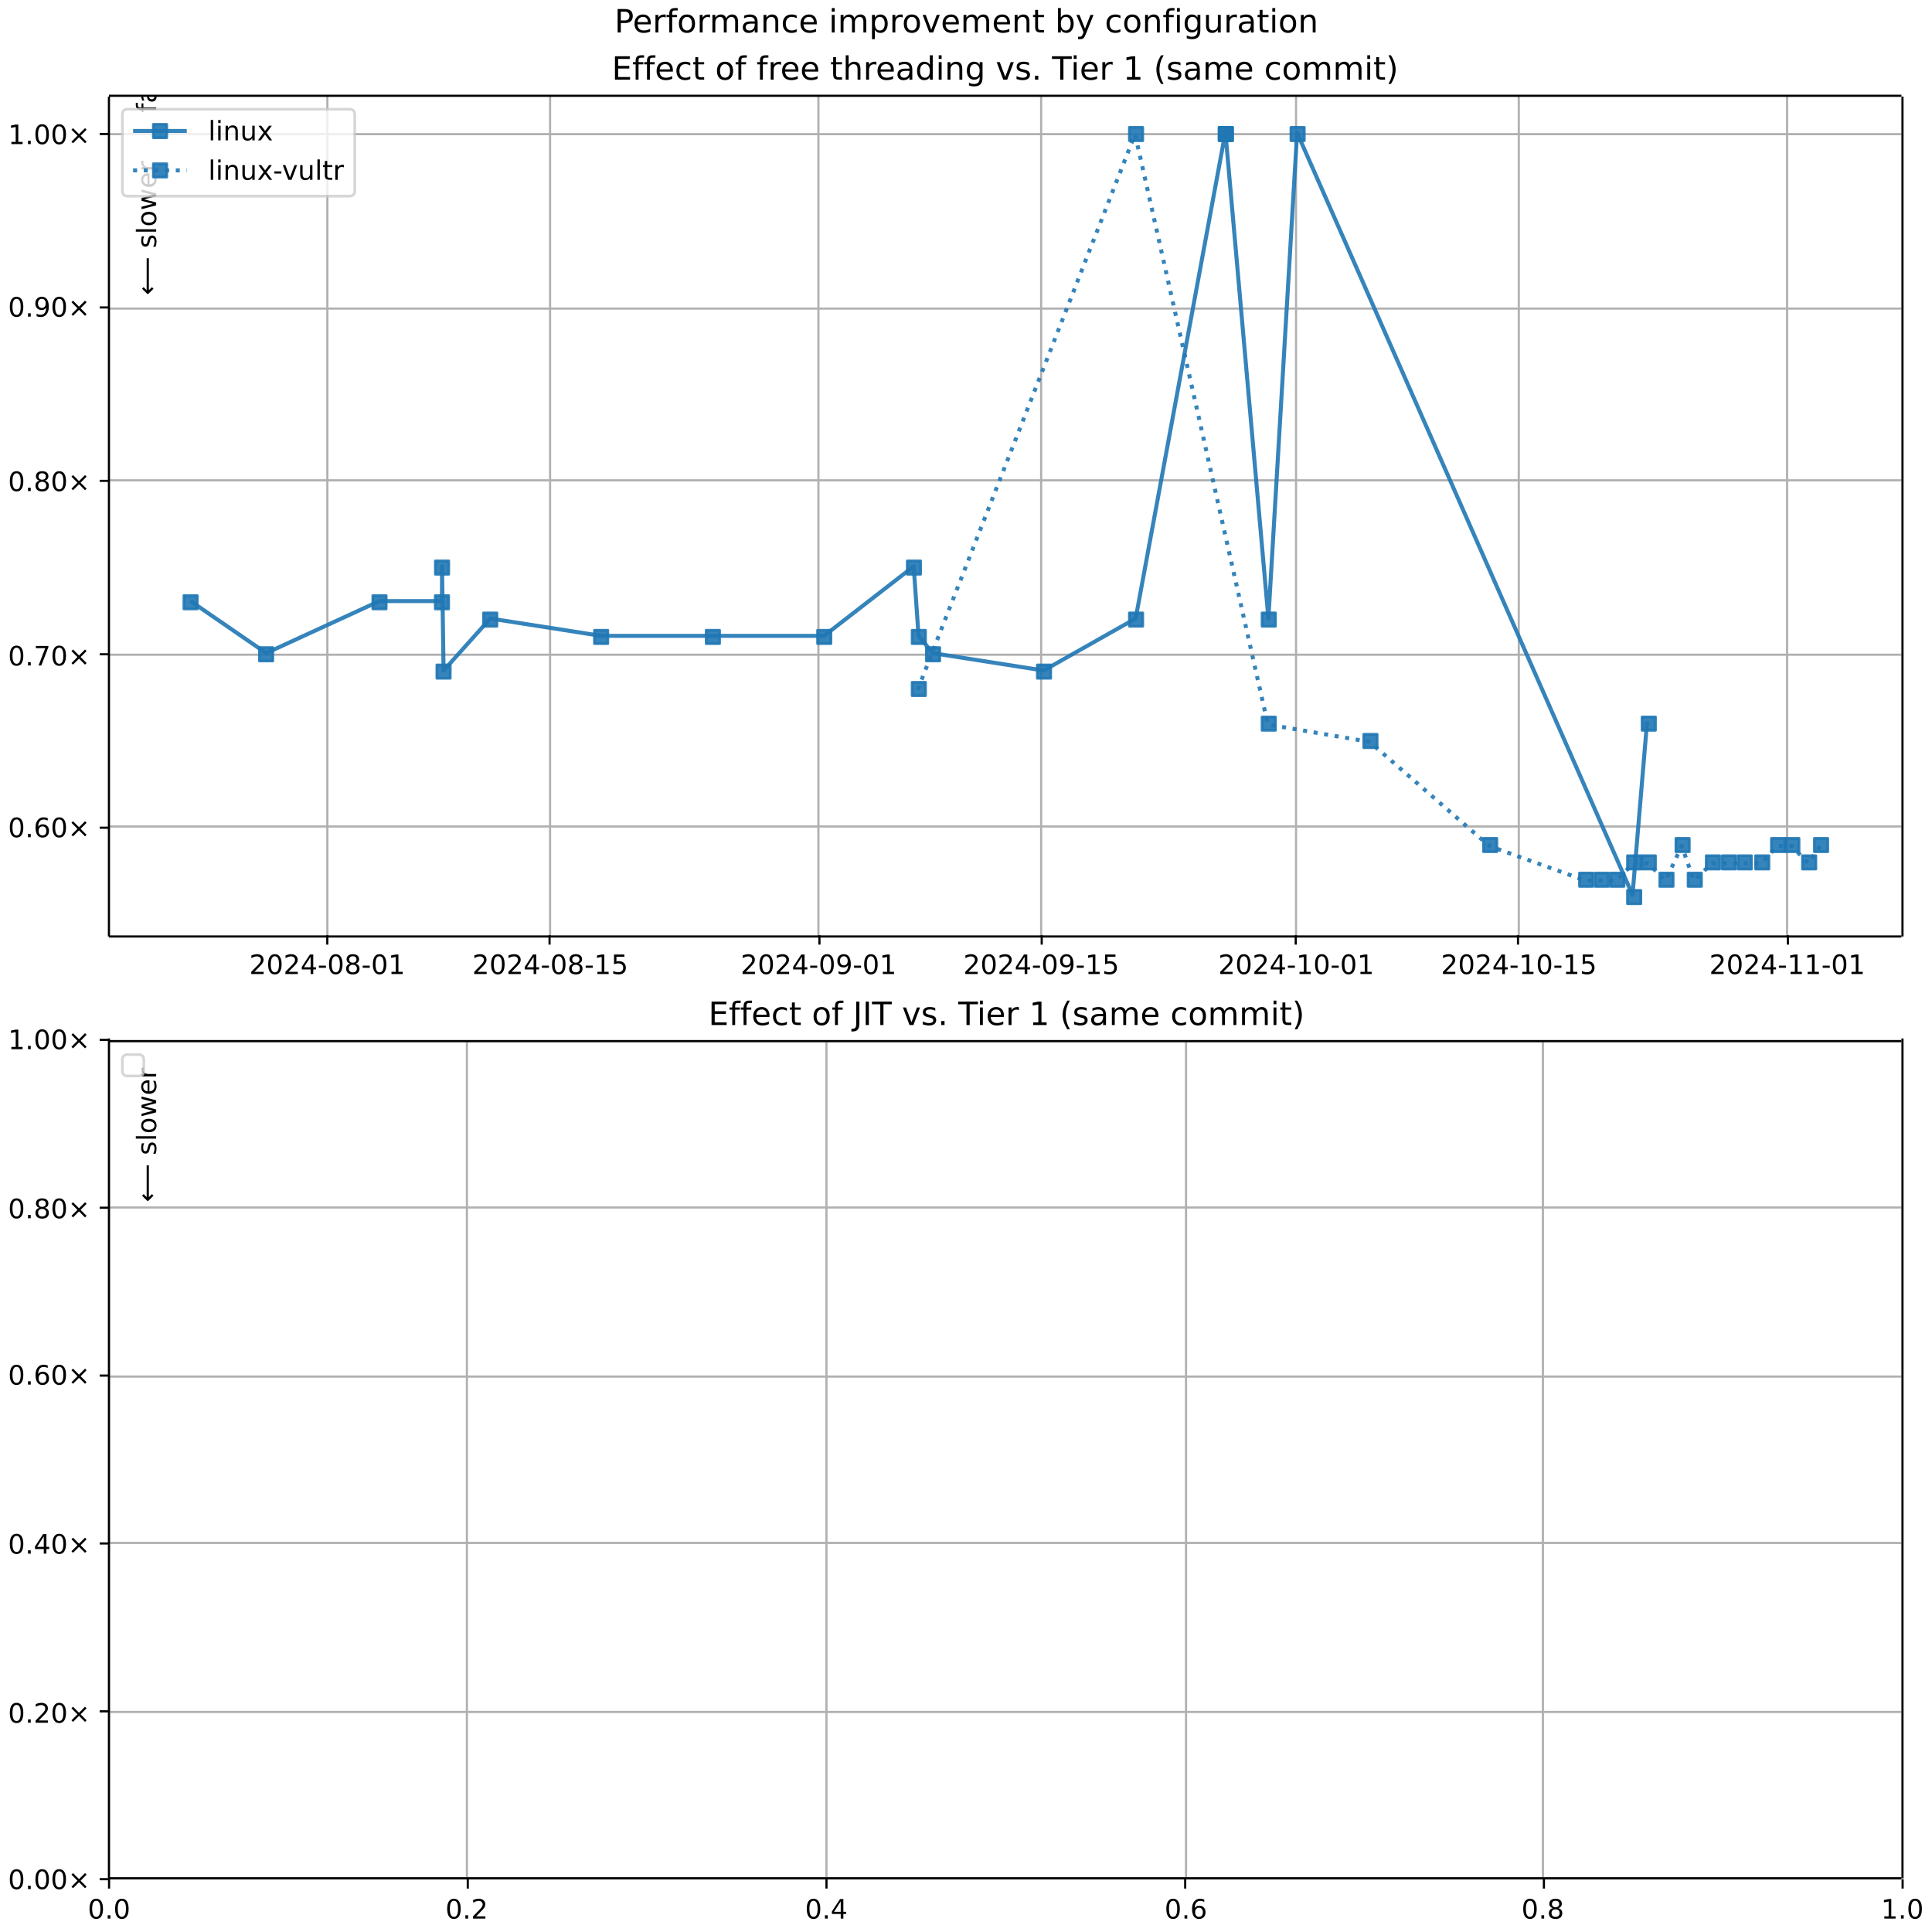
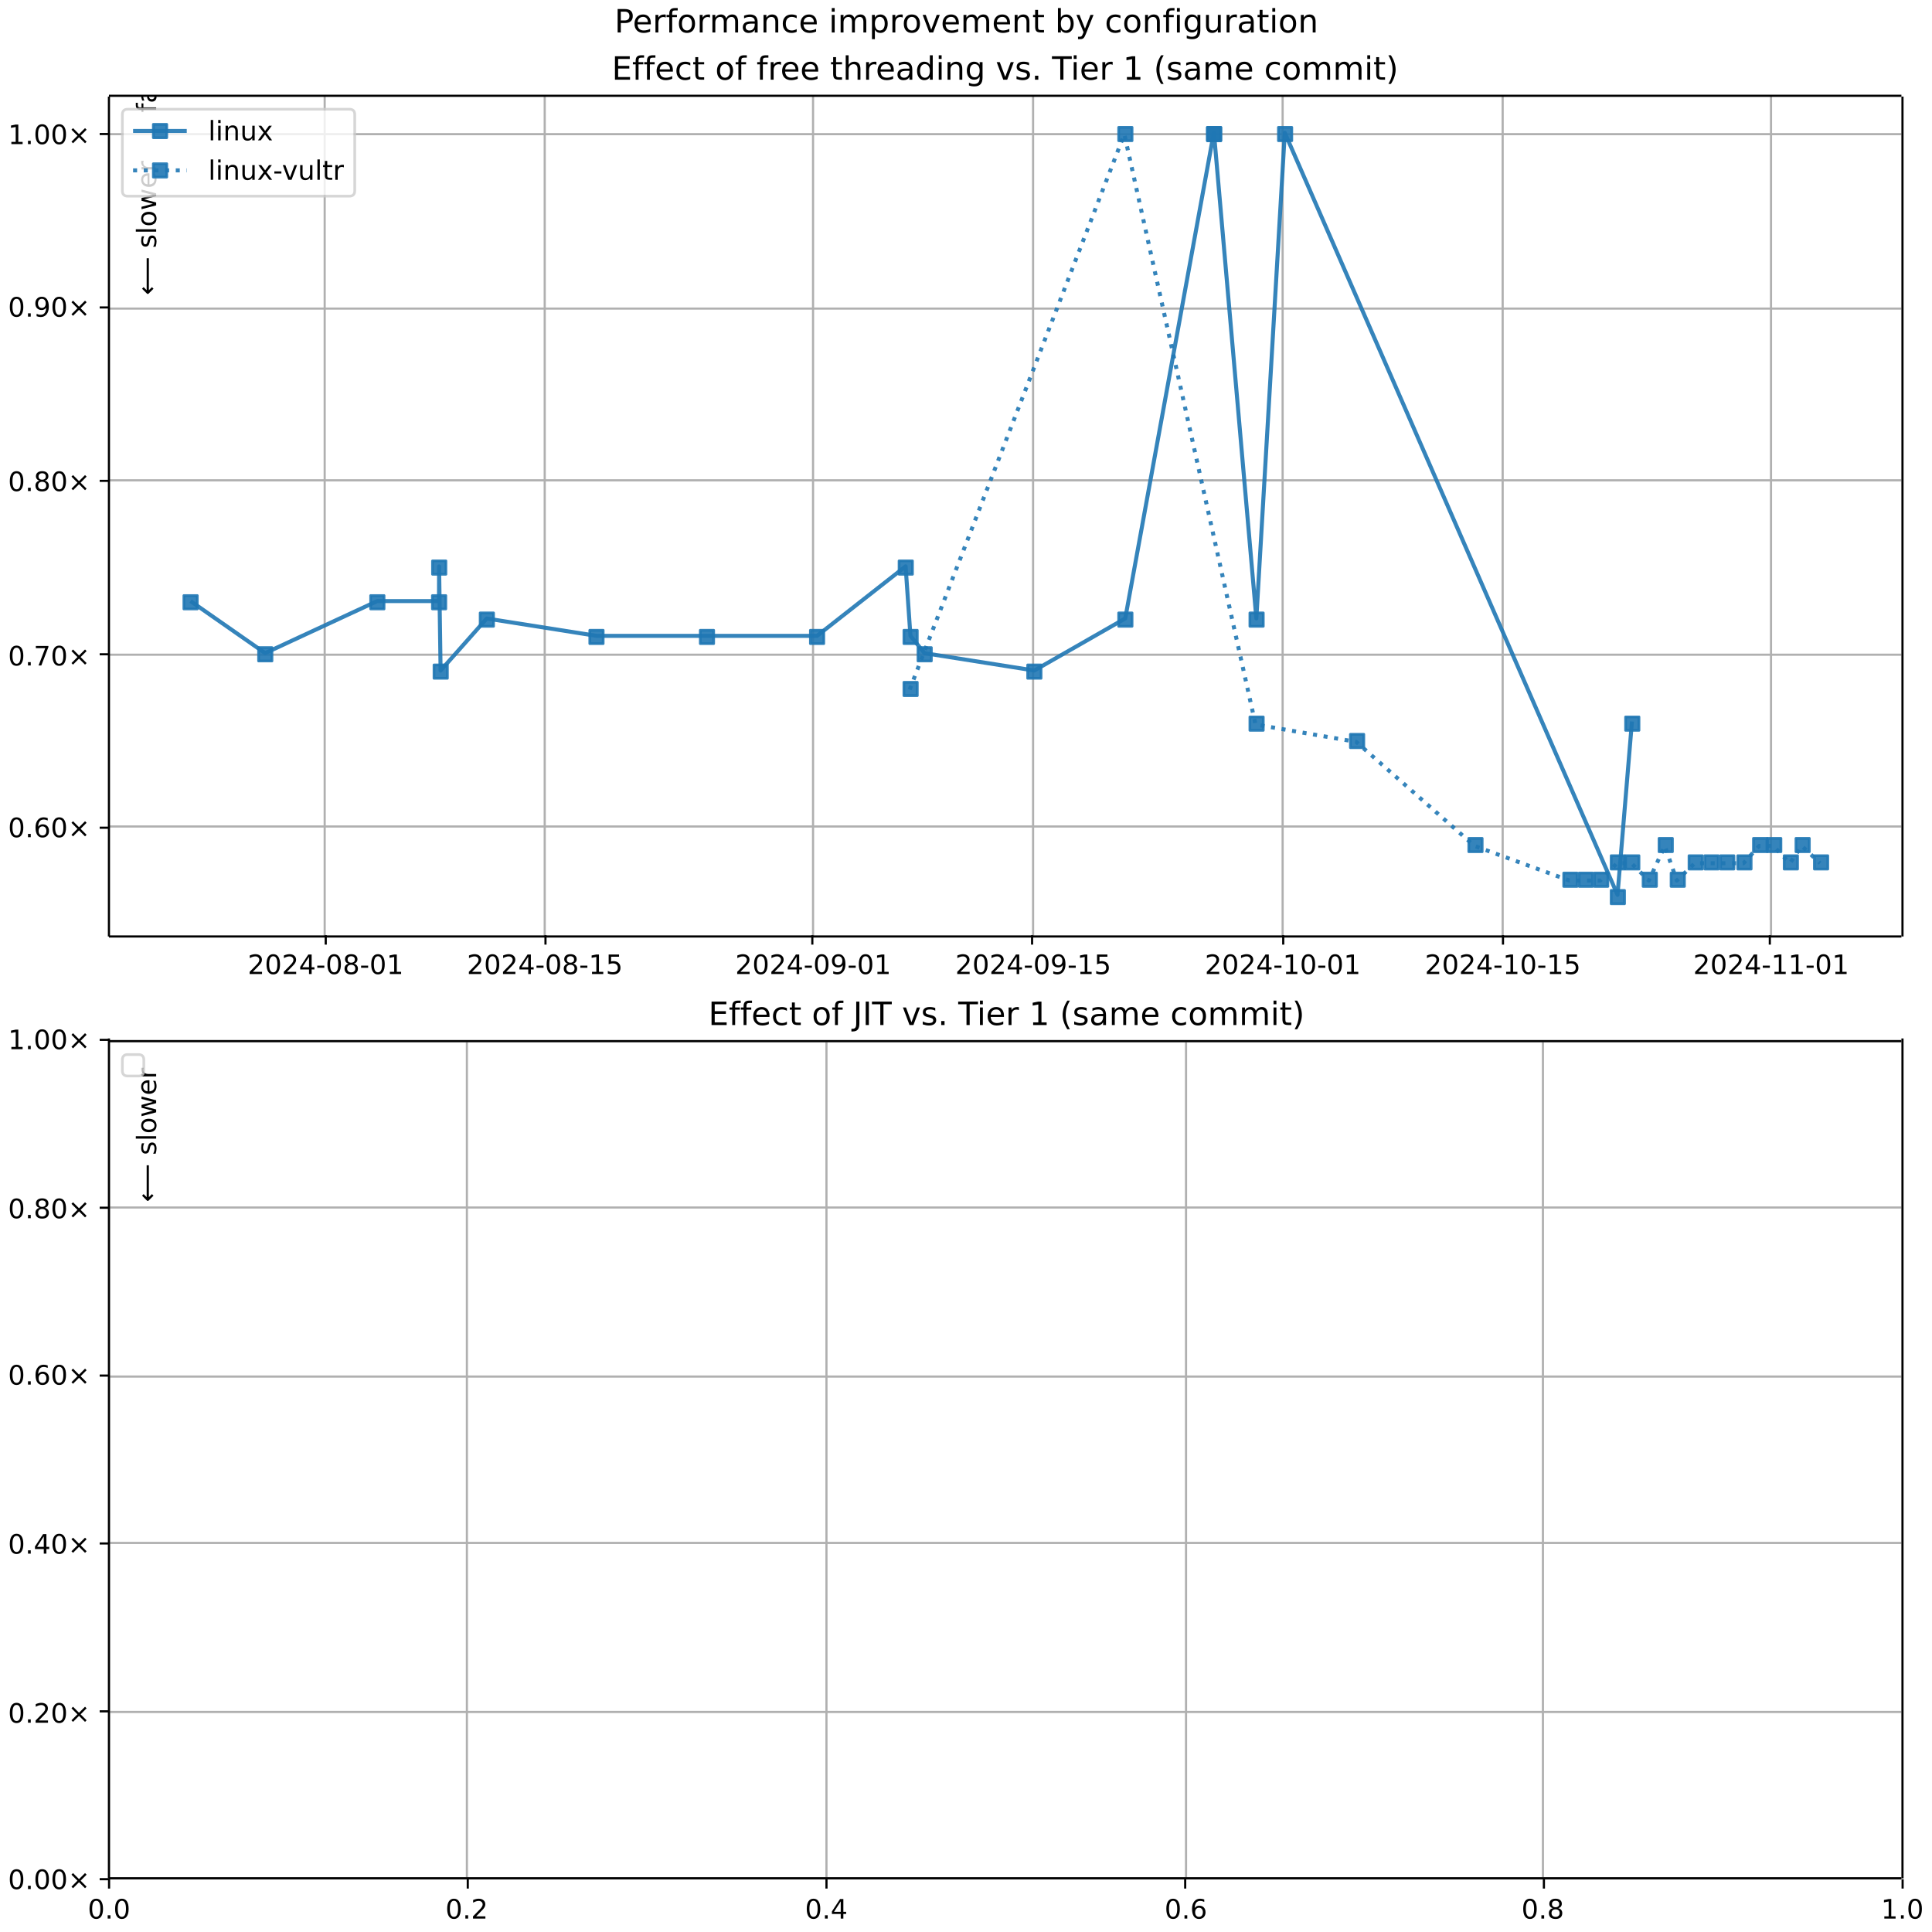
<svg xmlns="http://www.w3.org/2000/svg" xmlns:xlink="http://www.w3.org/1999/xlink" width="720pt" height="720pt" version="1.1" viewBox="0 0 720 720">
  <defs>
    <style type="text/css">*{stroke-linejoin: round; stroke-linecap: butt}</style>
  </defs>
  <path d="m0 720h720v-720h-720z" fill="#fff" />
  <path d="m40.6 349h668v-313h-668z" fill="#fff" />
-   <path d="m122 349v-313" clip-path="url(#d)" fill="none" stroke="#b0b0b0" stroke-linecap="square" stroke-width=".8" />
+   <path d="m121 349v-313" clip-path="url(#d)" fill="none" stroke="#b0b0b0" stroke-linecap="square" stroke-width=".8" />
  <defs>
    <path id="j" d="m0 0v3.5" stroke="#000" stroke-width=".8" />
  </defs>
-   <use x="121.967" y="348.529" stroke="#000000" stroke-width=".8" xlink:href="#j" />
-   <g transform="translate(92.9 363) scale(.1 -.1)">
+   <use x="121.391" y="348.529" stroke="#000000" stroke-width=".8" xlink:href="#j" />
+   <g transform="translate(92.3 363) scale(.1 -.1)">
    <defs>
      <path id="f" transform="scale(.0156)" d="m1228 531h2203v-531h-2962v531q359 372 979 998 621 627 780 809 303 340 423 576 121 236 121 464 0 372-261 606-261 235-680 235-297 0-627-103-329-103-704-313v638q381 153 712 231 332 78 607 78 725 0 1156-363 431-362 431-968 0-288-108-546-107-257-392-607-78-91-497-524-418-433-1181-1211z" />
      <path id="a" transform="scale(.0156)" d="m2034 4250q-487 0-733-480-245-479-245-1442 0-959 245-1439 246-480 733-480 491 0 736 480 246 480 246 1439 0 963-246 1442-245 480-736 480zm0 500q785 0 1199-621 414-620 414-1801 0-1178-414-1799-414-620-1199-620-784 0-1198 620-414 621-414 1799 0 1181 414 1801 414 621 1198 621z" />
      <path id="s" transform="scale(.0156)" d="m2419 4116-1594-2491h1594v2491zm-166 550h794v-3041h666v-525h-666v-1100h-628v1100h-2106v609l1940 2957z" />
      <path id="h" transform="scale(.0156)" d="m313 2009h1684v-512h-1684v512z" />
      <path id="y" transform="scale(.0156)" d="m2034 2216q-450 0-708-241-257-241-257-662 0-422 257-663 258-241 708-241t709 242q260 243 260 662 0 421-258 662-257 241-711 241zm-631 268q-406 100-633 378-226 279-226 679 0 559 398 884 399 325 1092 325 697 0 1094-325t397-884q0-400-227-679-226-278-629-378 456-106 710-416 255-309 255-755 0-679-414-1042-414-362-1186-362-771 0-1186 362-414 363-414 1042 0 446 256 755 257 310 713 416zm-231 997q0-362 226-565 227-203 636-203 407 0 636 203 230 203 230 565 0 363-230 566-229 203-636 203-409 0-636-203-226-203-226-566z" />
      <path id="g" transform="scale(.0156)" d="m794 531h1031v3560l-1122-225v575l1116 225h631v-4135h1031v-531h-2687v531z" />
    </defs>
    <use xlink:href="#f" />
    <use x="63.623" xlink:href="#a" />
    <use x="127.246" xlink:href="#f" />
    <use x="190.869" xlink:href="#s" />
    <use x="254.492" xlink:href="#h" />
    <use x="290.576" xlink:href="#a" />
    <use x="354.199" xlink:href="#y" />
    <use x="417.822" xlink:href="#h" />
    <use x="453.906" xlink:href="#a" />
    <use x="517.529" xlink:href="#g" />
  </g>
-   <path d="m205 349v-313" clip-path="url(#d)" fill="none" stroke="#b0b0b0" stroke-linecap="square" stroke-width=".8" />
-   <use x="204.8" y="348.529" stroke="#000000" stroke-width=".8" xlink:href="#j" />
-   <g transform="translate(176 363) scale(.1 -.1)">
+   <path d="m203 349v-313" clip-path="url(#d)" fill="none" stroke="#b0b0b0" stroke-linecap="square" stroke-width=".8" />
+   <use x="203.287" y="348.529" stroke="#000000" stroke-width=".8" xlink:href="#j" />
+   <g transform="translate(174 363) scale(.1 -.1)">
    <defs>
      <path id="ae" transform="scale(.0156)" d="m691 4666h2478v-532h-1900v-1143q137 47 274 70 138 23 276 23 781 0 1237-428 457-428 457-1159 0-753-469-1171-469-417-1322-417-294 0-599 50-304 50-629 150v635q281-153 581-228t634-75q541 0 856 284 316 284 316 772 0 487-316 771-315 285-856 285-253 0-505-56-251-56-513-175v2344z" />
    </defs>
    <use xlink:href="#f" />
    <use x="63.623" xlink:href="#a" />
    <use x="127.246" xlink:href="#f" />
    <use x="190.869" xlink:href="#s" />
    <use x="254.492" xlink:href="#h" />
    <use x="290.576" xlink:href="#a" />
    <use x="354.199" xlink:href="#y" />
    <use x="417.822" xlink:href="#h" />
    <use x="453.906" xlink:href="#g" />
    <use x="517.529" xlink:href="#ae" />
  </g>
-   <path d="m305 349v-313" clip-path="url(#d)" fill="none" stroke="#b0b0b0" stroke-linecap="square" stroke-width=".8" />
-   <use x="305.382" y="348.529" stroke="#000000" stroke-width=".8" xlink:href="#j" />
-   <g transform="translate(276 363) scale(.1 -.1)">
+   <path d="m303 349v-313" clip-path="url(#d)" fill="none" stroke="#b0b0b0" stroke-linecap="square" stroke-width=".8" />
+   <use x="302.732" y="348.529" stroke="#000000" stroke-width=".8" xlink:href="#j" />
+   <g transform="translate(274 363) scale(.1 -.1)">
    <defs>
      <path id="ac" transform="scale(.0156)" d="m703 97v575q238-113 481-172 244-59 479-59 625 0 954 420 330 420 377 1277-181-269-460-413-278-144-615-144-700 0-1108 423-408 424-408 1159 0 718 425 1152 425 435 1131 435 810 0 1236-621 427-620 427-1801 0-1103-524-1761-523-658-1407-658-238 0-482 47-243 47-506 141zm1256 1978q425 0 673 290 249 291 249 798 0 503-249 795-248 292-673 292t-673-292-248-795q0-507 248-798 248-290 673-290z" />
    </defs>
    <use xlink:href="#f" />
    <use x="63.623" xlink:href="#a" />
    <use x="127.246" xlink:href="#f" />
    <use x="190.869" xlink:href="#s" />
    <use x="254.492" xlink:href="#h" />
    <use x="290.576" xlink:href="#a" />
    <use x="354.199" xlink:href="#ac" />
    <use x="417.822" xlink:href="#h" />
    <use x="453.906" xlink:href="#a" />
    <use x="517.529" xlink:href="#g" />
  </g>
-   <path d="m388 349v-313" clip-path="url(#d)" fill="none" stroke="#b0b0b0" stroke-linecap="square" stroke-width=".8" />
-   <use x="388.214" y="348.529" stroke="#000000" stroke-width=".8" xlink:href="#j" />
-   <g transform="translate(359 363) scale(.1 -.1)">
+   <path d="m385 349v-313" clip-path="url(#d)" fill="none" stroke="#b0b0b0" stroke-linecap="square" stroke-width=".8" />
+   <use x="384.627" y="348.529" stroke="#000000" stroke-width=".8" xlink:href="#j" />
+   <g transform="translate(356 363) scale(.1 -.1)">
    <use xlink:href="#f" />
    <use x="63.623" xlink:href="#a" />
    <use x="127.246" xlink:href="#f" />
    <use x="190.869" xlink:href="#s" />
    <use x="254.492" xlink:href="#h" />
    <use x="290.576" xlink:href="#a" />
    <use x="354.199" xlink:href="#ac" />
    <use x="417.822" xlink:href="#h" />
    <use x="453.906" xlink:href="#g" />
    <use x="517.529" xlink:href="#ae" />
  </g>
-   <path d="m483 349v-313" clip-path="url(#d)" fill="none" stroke="#b0b0b0" stroke-linecap="square" stroke-width=".8" />
-   <use x="482.88" y="348.529" stroke="#000000" stroke-width=".8" xlink:href="#j" />
-   <g transform="translate(454 363) scale(.1 -.1)">
+   <path d="m478 349v-313" clip-path="url(#d)" fill="none" stroke="#b0b0b0" stroke-linecap="square" stroke-width=".8" />
+   <use x="478.222" y="348.529" stroke="#000000" stroke-width=".8" xlink:href="#j" />
+   <g transform="translate(449 363) scale(.1 -.1)">
    <use xlink:href="#f" />
    <use x="63.623" xlink:href="#a" />
    <use x="127.246" xlink:href="#f" />
    <use x="190.869" xlink:href="#s" />
    <use x="254.492" xlink:href="#h" />
    <use x="290.576" xlink:href="#g" />
    <use x="354.199" xlink:href="#a" />
    <use x="417.822" xlink:href="#h" />
    <use x="453.906" xlink:href="#a" />
    <use x="517.529" xlink:href="#g" />
  </g>
-   <path d="m566 349v-313" clip-path="url(#d)" fill="none" stroke="#b0b0b0" stroke-linecap="square" stroke-width=".8" />
-   <use x="565.712" y="348.529" stroke="#000000" stroke-width=".8" xlink:href="#j" />
-   <g transform="translate(537 363) scale(.1 -.1)">
+   <path d="m560 349v-313" clip-path="url(#d)" fill="none" stroke="#b0b0b0" stroke-linecap="square" stroke-width=".8" />
+   <use x="560.118" y="348.529" stroke="#000000" stroke-width=".8" xlink:href="#j" />
+   <g transform="translate(531 363) scale(.1 -.1)">
    <use xlink:href="#f" />
    <use x="63.623" xlink:href="#a" />
    <use x="127.246" xlink:href="#f" />
    <use x="190.869" xlink:href="#s" />
    <use x="254.492" xlink:href="#h" />
    <use x="290.576" xlink:href="#g" />
    <use x="354.199" xlink:href="#a" />
    <use x="417.822" xlink:href="#h" />
    <use x="453.906" xlink:href="#g" />
    <use x="517.529" xlink:href="#ae" />
  </g>
-   <path d="m666 349v-313" clip-path="url(#d)" fill="none" stroke="#b0b0b0" stroke-linecap="square" stroke-width=".8" />
-   <use x="666.294" y="348.529" stroke="#000000" stroke-width=".8" xlink:href="#j" />
-   <g transform="translate(637 363) scale(.1 -.1)">
+   <path d="m660 349v-313" clip-path="url(#d)" fill="none" stroke="#b0b0b0" stroke-linecap="square" stroke-width=".8" />
+   <use x="659.562" y="348.529" stroke="#000000" stroke-width=".8" xlink:href="#j" />
+   <g transform="translate(631 363) scale(.1 -.1)">
    <use xlink:href="#f" />
    <use x="63.623" xlink:href="#a" />
    <use x="127.246" xlink:href="#f" />
    <use x="190.869" xlink:href="#s" />
    <use x="254.492" xlink:href="#h" />
    <use x="290.576" xlink:href="#g" />
    <use x="354.199" xlink:href="#g" />
    <use x="417.822" xlink:href="#h" />
    <use x="453.906" xlink:href="#a" />
    <use x="517.529" xlink:href="#g" />
  </g>
  <path d="m40.6 308h668" clip-path="url(#d)" fill="none" stroke="#b0b0b0" stroke-linecap="square" stroke-width=".8" />
  <defs>
    <path id="l" d="m0 0h-3.5" stroke="#000" stroke-width=".8" />
  </defs>
  <use x="40.646" y="308.46" stroke="#000000" stroke-width=".8" xlink:href="#l" />
  <g transform="translate(3 312) scale(.1 -.1)">
    <defs>
      <path id="c" transform="scale(.0156)" d="m684 794h660v-794h-660v794z" />
      <path id="ad" transform="scale(.0156)" d="m2113 2584q-425 0-674-291-248-290-248-796 0-503 248-796 249-292 674-292t673 292q248 293 248 796 0 506-248 796-248 291-673 291zm1253 1979v-575q-238 112-480 171-242 60-480 60-625 0-955-422-329-422-376-1275 184 272 462 417 279 145 613 145 703 0 1111-427 408-426 408-1160 0-719-425-1154-425-434-1131-434-810 0-1238 620-428 621-428 1799 0 1106 525 1764t1409 658q238 0 480-47t505-140z" />
      <path id="m" transform="scale(.0156)" d="m4488 3438-1429-1435 1429-1428-372-378-1435 1434-1434-1434-369 378 1425 1428-1425 1435 369 378 1434-1435 1435 1435 372-378z" />
    </defs>
    <use xlink:href="#a" />
    <use x="63.623" xlink:href="#c" />
    <use x="95.41" xlink:href="#ad" />
    <use x="159.033" xlink:href="#a" />
    <use x="222.656" xlink:href="#m" />
  </g>
  <path d="m40.6 244h668" clip-path="url(#d)" fill="none" stroke="#b0b0b0" stroke-linecap="square" stroke-width=".8" />
  <use x="40.646" y="243.833" stroke="#000000" stroke-width=".8" xlink:href="#l" />
  <g transform="translate(3 248) scale(.1 -.1)">
    <defs>
      <path id="av" transform="scale(.0156)" d="m525 4666h3e3v-269l-1694-4397h-659l1594 4134h-2241v532z" />
    </defs>
    <use xlink:href="#a" />
    <use x="63.623" xlink:href="#c" />
    <use x="95.41" xlink:href="#av" />
    <use x="159.033" xlink:href="#a" />
    <use x="222.656" xlink:href="#m" />
  </g>
  <path d="m40.6 179h668" clip-path="url(#d)" fill="none" stroke="#b0b0b0" stroke-linecap="square" stroke-width=".8" />
  <use x="40.646" y="179.205" stroke="#000000" stroke-width=".8" xlink:href="#l" />
  <g transform="translate(3 183) scale(.1 -.1)">
    <use xlink:href="#a" />
    <use x="63.623" xlink:href="#c" />
    <use x="95.41" xlink:href="#y" />
    <use x="159.033" xlink:href="#a" />
    <use x="222.656" xlink:href="#m" />
  </g>
  <path d="m40.6 115h668" clip-path="url(#d)" fill="none" stroke="#b0b0b0" stroke-linecap="square" stroke-width=".8" />
  <use x="40.646" y="114.578" stroke="#000000" stroke-width=".8" xlink:href="#l" />
  <g transform="translate(3 118) scale(.1 -.1)">
    <use xlink:href="#a" />
    <use x="63.623" xlink:href="#c" />
    <use x="95.41" xlink:href="#ac" />
    <use x="159.033" xlink:href="#a" />
    <use x="222.656" xlink:href="#m" />
  </g>
  <path d="m40.6 50h668" clip-path="url(#d)" fill="none" stroke="#b0b0b0" stroke-linecap="square" stroke-width=".8" />
  <use x="40.646" y="49.951" stroke="#000000" stroke-width=".8" xlink:href="#l" />
  <g transform="translate(3 53.7) scale(.1 -.1)">
    <use xlink:href="#g" />
    <use x="63.623" xlink:href="#c" />
    <use x="95.41" xlink:href="#a" />
    <use x="159.033" xlink:href="#a" />
    <use x="222.656" xlink:href="#m" />
  </g>
-   <path d="m71 224 28.2 19.4 42.2-19.4h23.3l0.038-12.9 0.563 38.8 17.4-19.4 41.3 6.46h41.6 41.5l33.4-25.9 1.82 25.9 5.31 6.46 41.3 6.46 34.3-19.4 33.4-181h0.062l16 181 10.7-181 125 284 5.44-64.6" clip-path="url(#d)" fill="none" stroke="#1f77b4" stroke-linecap="square" stroke-opacity=".9" stroke-width="1.5" />
+   <path d="m71 224 27.8 19.4 41.8-19.4h23l0.037-12.9 0.557 38.8 17.2-19.4 40.9 6.46h41.2 41l33-25.9 1.8 25.9 5.25 6.46 40.9 6.46 33.9-19.4 33-181h0.061l15.8 181 10.6-181 124 284 5.38-64.6" clip-path="url(#d)" fill="none" stroke="#1f77b4" stroke-linecap="square" stroke-opacity=".9" stroke-width="1.5" />
  <defs>
    <path id="b" d="m-2.5 2.5h5v-5h-5z" stroke="#1f77b4" stroke-opacity=".9" />
  </defs>
  <g clip-path="url(#d)" fill="#1f77b4" fill-opacity=".9" stroke="#1f77b4" stroke-opacity=".9">
    <use x="71.027" y="224.444" xlink:href="#b" />
-     <use x="99.179" y="243.833" xlink:href="#b" />
-     <use x="141.426" y="224.444" xlink:href="#b" />
-     <use x="164.702" y="224.444" xlink:href="#b" />
-     <use x="164.74" y="211.519" xlink:href="#b" />
-     <use x="165.303" y="250.295" xlink:href="#b" />
-     <use x="182.7" y="230.907" xlink:href="#b" />
-     <use x="224.021" y="237.37" xlink:href="#b" />
-     <use x="265.669" y="237.37" xlink:href="#b" />
-     <use x="307.178" y="237.37" xlink:href="#b" />
-     <use x="340.602" y="211.519" xlink:href="#b" />
-     <use x="342.424" y="237.37" xlink:href="#b" />
-     <use x="347.73" y="243.833" xlink:href="#b" />
-     <use x="389.077" y="250.295" xlink:href="#b" />
-     <use x="423.376" y="230.907" xlink:href="#b" />
-     <use x="456.794" y="49.951" xlink:href="#b" />
-     <use x="456.856" y="49.951" xlink:href="#b" />
-     <use x="472.837" y="230.907" xlink:href="#b" />
-     <use x="483.581" y="49.951" xlink:href="#b" />
-     <use x="609.008" y="334.311" xlink:href="#b" />
-     <use x="614.451" y="269.684" xlink:href="#b" />
+     <use x="98.86" y="243.833" xlink:href="#b" />
+     <use x="140.629" y="224.444" xlink:href="#b" />
+     <use x="163.643" y="224.444" xlink:href="#b" />
+     <use x="163.68" y="211.519" xlink:href="#b" />
+     <use x="164.237" y="250.295" xlink:href="#b" />
+     <use x="181.437" y="230.907" xlink:href="#b" />
+     <use x="222.291" y="237.37" xlink:href="#b" />
+     <use x="263.468" y="237.37" xlink:href="#b" />
+     <use x="304.507" y="237.37" xlink:href="#b" />
+     <use x="337.554" y="211.519" xlink:href="#b" />
+     <use x="339.354" y="237.37" xlink:href="#b" />
+     <use x="344.601" y="243.833" xlink:href="#b" />
+     <use x="385.48" y="250.295" xlink:href="#b" />
+     <use x="419.391" y="230.907" xlink:href="#b" />
+     <use x="452.432" y="49.951" xlink:href="#b" />
+     <use x="452.493" y="49.951" xlink:href="#b" />
+     <use x="468.293" y="230.907" xlink:href="#b" />
+     <use x="478.916" y="49.951" xlink:href="#b" />
+     <use x="602.924" y="334.311" xlink:href="#b" />
+     <use x="608.306" y="269.684" xlink:href="#b" />
  </g>
  <g stroke="#1f77b4" stroke-opacity=".9">
-     <path d="m342 257 81-207 49.5 220 37.9 6.46 44.6 38.8 35.8 12.9h5.84 5.76l6.28-6.46h5.44l6.6 6.46 6.01-12.9 4.54 12.9 6.76-6.46h5.98 5.91 6.49l5.91-6.46h5.31l6.27 6.46 4.44-6.46" clip-path="url(#d)" fill="none" stroke-dasharray="1.5,2.475" stroke-width="1.5" />
+     <path d="m339 257 80-207 48.9 220 37.5 6.46 44.1 38.8 35.4 12.9h5.78 5.69l6.21-6.46h5.38l6.52 6.46 5.94-12.9 4.48 12.9 6.68-6.46h5.91 5.84 6.42l5.85-6.46h5.25l6.2 6.46 4.39-6.46 6.87 6.46" clip-path="url(#d)" fill="none" stroke-dasharray="1.5,2.475" stroke-width="1.5" />
    <g clip-path="url(#d)" fill="#1f77b4" fill-opacity=".9">
-       <use x="342.424" y="256.758" xlink:href="#b" />
-       <use x="423.376" y="49.951" xlink:href="#b" />
-       <use x="472.837" y="269.684" xlink:href="#b" />
-       <use x="510.723" y="276.146" xlink:href="#b" />
-       <use x="555.347" y="314.923" xlink:href="#b" />
-       <use x="591.125" y="327.848" xlink:href="#b" />
-       <use x="596.967" y="327.848" xlink:href="#b" />
-       <use x="602.724" y="327.848" xlink:href="#b" />
-       <use x="609.008" y="321.386" xlink:href="#b" />
-       <use x="614.451" y="321.386" xlink:href="#b" />
-       <use x="621.048" y="327.848" xlink:href="#b" />
-       <use x="627.061" y="314.923" xlink:href="#b" />
-       <use x="631.596" y="327.848" xlink:href="#b" />
-       <use x="638.357" y="321.386" xlink:href="#b" />
-       <use x="644.336" y="321.386" xlink:href="#b" />
-       <use x="650.242" y="321.386" xlink:href="#b" />
-       <use x="656.734" y="321.386" xlink:href="#b" />
-       <use x="662.648" y="314.923" xlink:href="#b" />
-       <use x="667.956" y="314.923" xlink:href="#b" />
-       <use x="674.228" y="321.386" xlink:href="#b" />
-       <use x="678.666" y="314.923" xlink:href="#b" />
+       <use x="339.354" y="256.758" xlink:href="#b" />
+       <use x="419.391" y="49.951" xlink:href="#b" />
+       <use x="468.293" y="269.684" xlink:href="#b" />
+       <use x="505.751" y="276.146" xlink:href="#b" />
+       <use x="549.87" y="314.923" xlink:href="#b" />
+       <use x="585.244" y="327.848" xlink:href="#b" />
+       <use x="591.019" y="327.848" xlink:href="#b" />
+       <use x="596.711" y="327.848" xlink:href="#b" />
+       <use x="602.924" y="321.386" xlink:href="#b" />
+       <use x="608.306" y="321.386" xlink:href="#b" />
+       <use x="614.828" y="327.848" xlink:href="#b" />
+       <use x="620.772" y="314.923" xlink:href="#b" />
+       <use x="625.257" y="327.848" xlink:href="#b" />
+       <use x="631.941" y="321.386" xlink:href="#b" />
+       <use x="637.852" y="321.386" xlink:href="#b" />
+       <use x="643.692" y="321.386" xlink:href="#b" />
+       <use x="650.11" y="321.386" xlink:href="#b" />
+       <use x="655.957" y="314.923" xlink:href="#b" />
+       <use x="661.206" y="314.923" xlink:href="#b" />
+       <use x="667.406" y="321.386" xlink:href="#b" />
+       <use x="671.794" y="314.923" xlink:href="#b" />
+       <use x="678.666" y="321.386" xlink:href="#b" />
    </g>
  </g>
  <path d="m40.6 349v-313" fill="none" stroke="#000" stroke-linecap="square" stroke-width=".8" />
  <path d="m709 349v-313" fill="none" stroke="#000" stroke-linecap="square" stroke-width=".8" />
  <path d="m40.6 349h668" fill="none" stroke="#000" stroke-linecap="square" stroke-width=".8" />
  <path d="m40.6 35.7h668" fill="none" stroke="#000" stroke-linecap="square" stroke-width=".8" />
  <g clip-path="url(#d)">
    <g transform="translate(58.2 42) rotate(-90) scale(.1 -.1)">
      <defs>
        <path id="n" transform="scale(.0156)" d="m2375 4863v-479h-550q-309 0-430-125-120-125-120-450v-309h947v-447h-947v-3053h-578v3053h-550v447h550v244q0 584 272 851 272 268 862 268h544z" />
        <path id="v" transform="scale(.0156)" d="m2194 1759q-697 0-966-159t-269-544q0-306 202-486 202-179 548-179 479 0 768 339t289 901v128h-572zm1147 238v-2e3h-575v531q-197-318-491-470t-719-152q-537 0-855 302-317 302-317 808 0 590 395 890 396 300 1180 300h807v57q0 397-261 614t-733 217q-300 0-585-72-284-72-546-216v532q315 122 612 182 297 61 578 61 760 0 1135-394 375-393 375-1193z" />
        <path id="t" transform="scale(.0156)" d="m2834 3397v-544q-243 125-506 187-262 63-544 63-428 0-642-131t-214-394q0-200 153-314t616-217l197-44q612-131 870-370t258-667q0-488-386-773-386-284-1061-284-281 0-586 55t-642 164v594q319-166 628-249 309-82 613-82 406 0 624 139 219 139 219 392 0 234-158 359-157 125-692 241l-200 47q-534 112-772 345-237 233-237 639 0 494 350 762 350 269 994 269 318 0 599-47 282-46 519-140z" />
        <path id="o" transform="scale(.0156)" d="m1172 4494v-994h1184v-447h-1184v-1900q0-428 117-550t477-122h590v-481h-590q-666 0-919 248-253 249-253 905v1900h-422v447h422v994h578z" />
        <path id="e" transform="scale(.0156)" d="m3597 1894v-281h-2644q38-594 358-905t892-311q331 0 642 81t618 244v-544q-310-131-635-200t-659-69q-838 0-1327 487-489 488-489 1320 0 859 464 1363 464 505 1252 505 706 0 1117-455 411-454 411-1235zm-575 169q-6 471-264 752-258 282-683 282-481 0-770-272t-333-766l2050 4z" />
        <path id="k" transform="scale(.0156)" d="m2631 2963q-97 56-211 82-114 27-251 27-488 0-749-317t-261-911v-1844h-578v3500h578v-544q182 319 472 473 291 155 707 155 59 0 131-8 72-7 159-23l3-590z" />
        <path id="al" transform="scale(.0156)" d="m8863 2147v-281l-1229-1228-375 375 729 728h-7622v531h7622l-729 728 375 375 1229-1228z" />
      </defs>
      <use xlink:href="#n" />
      <use x="35.205" xlink:href="#v" />
      <use x="96.484" xlink:href="#t" />
      <use x="148.584" xlink:href="#o" />
      <use x="187.793" xlink:href="#e" />
      <use x="249.316" xlink:href="#k" />
      <use x="290.43" xlink:href="#DejaVuSans-20" />
      <use x="322.217" xlink:href="#al" />
    </g>
  </g>
  <g clip-path="url(#d)">
    <g transform="translate(58.2 110) rotate(-90) scale(.1 -.1)">
      <defs>
        <path id="am" transform="scale(.0156)" d="m313 1866v281l1228 1228 375-375-728-728h7621v-531h-7621l728-728-375-375-1228 1228z" />
        <path id="x" transform="scale(.0156)" d="m603 4863h575v-4863h-575v4863z" />
        <path id="p" transform="scale(.0156)" d="m1959 3097q-462 0-731-361t-269-989 267-989q268-361 733-361 460 0 728 362 269 363 269 988 0 622-269 986-268 364-728 364zm0 487q750 0 1178-488 429-487 429-1349 0-859-429-1349-428-489-1178-489-753 0-1180 489-426 490-426 1349 0 862 426 1349 427 488 1180 488z" />
        <path id="ag" transform="scale(.0156)" d="m269 3500h575l719-2731 715 2731h678l719-2731 716 2731h575l-916-3500h-678l-753 2869-756-2869h-679l-915 3500z" />
      </defs>
      <use xlink:href="#am" />
      <use x="143.359" xlink:href="#DejaVuSans-20" />
      <use x="175.146" xlink:href="#t" />
      <use x="227.246" xlink:href="#x" />
      <use x="255.029" xlink:href="#p" />
      <use x="316.211" xlink:href="#ag" />
      <use x="397.998" xlink:href="#e" />
      <use x="459.521" xlink:href="#k" />
    </g>
  </g>
  <g transform="translate(228 29.7) scale(.12 -.12)">
    <defs>
      <path id="ai" transform="scale(.0156)" d="m628 4666h2950v-532h-2319v-1381h2222v-531h-2222v-1691h2375v-531h-3006v4666z" />
      <path id="w" transform="scale(.0156)" d="m3122 3366v-538q-244 135-489 202t-495 67q-560 0-870-355-309-354-309-995t309-996q310-354 870-354 250 0 495 67t489 202v-532q-241-112-499-168-257-57-548-57-791 0-1257 497-465 497-465 1341 0 856 470 1346 471 491 1290 491 265 0 518-55 253-54 491-163z" />
      <path id="ap" transform="scale(.0156)" d="m3513 2113v-2113h-575v2094q0 497-194 743-194 247-581 247-466 0-735-297-269-296-269-809v-1978h-578v4863h578v-1907q207 316 486 472 280 156 646 156 603 0 912-373 310-373 310-1098z" />
      <path id="aq" transform="scale(.0156)" d="m2906 2969v1894h575v-4863h-575v525q-181-312-458-464-276-152-664-152-634 0-1033 506-398 507-398 1332t398 1331q399 506 1033 506 388 0 664-152 277-151 458-463zm-1959-1222q0-634 261-995t717-361 718 361q263 361 263 995t-263 995q-262 361-718 361t-717-361-261-995z" />
      <path id="q" transform="scale(.0156)" d="m603 3500h575v-3500h-575v3500zm0 1363h575v-729h-575v729z" />
      <path id="u" transform="scale(.0156)" d="m3513 2113v-2113h-575v2094q0 497-194 743-194 247-581 247-466 0-735-297-269-296-269-809v-1978h-578v3500h578v-544q207 316 486 472 280 156 646 156 603 0 912-373 310-373 310-1098z" />
      <path id="ah" transform="scale(.0156)" d="m2906 1791q0 625-258 968-257 344-723 344-462 0-720-344-258-343-258-968 0-622 258-966t720-344q466 0 723 344 258 344 258 966zm575-1357q0-893-397-1329-396-436-1215-436-303 0-572 45t-522 139v559q253-137 500-202 247-66 503-66 566 0 847 295t281 892v285q-178-310-456-463t-666-153q-643 0-1037 490-394 491-394 1301 0 812 394 1302 394 491 1037 491 388 0 666-153t456-462v531h575v-3066z" />
      <path id="z" transform="scale(.0156)" d="m191 3500h609l1094-2937 1094 2937h609l-1313-3500h-781l-1312 3500z" />
      <path id="ab" transform="scale(.0156)" d="m-19 4666h3947v-532h-1656v-4134h-634v4134h-1657v532z" />
      <path id="ak" transform="scale(.0156)" d="m1984 4856q-418-718-622-1422-203-703-203-1425 0-721 205-1429t620-1424h-500q-468 735-701 1444t-233 1409q0 697 231 1403 232 707 703 1444h500z" />
      <path id="r" transform="scale(.0156)" d="m3328 2828q216 388 516 572t706 184q547 0 844-383 297-382 297-1088v-2113h-578v2094q0 503-179 746-178 244-543 244-447 0-707-297-259-296-259-809v-1978h-578v2094q0 506-178 748t-550 242q-441 0-701-298-259-298-259-808v-1978h-578v3500h578v-544q197 322 472 475t653 153q382 0 649-194 267-193 395-562z" />
      <path id="aj" transform="scale(.0156)" d="m513 4856h500q468-737 701-1444 233-706 233-1403 0-700-233-1409t-701-1444h-500q415 716 620 1424t205 1429q0 722-205 1425-205 704-620 1422z" />
    </defs>
    <use xlink:href="#ai" />
    <use x="63.184" xlink:href="#n" />
    <use x="98.389" xlink:href="#n" />
    <use x="133.594" xlink:href="#e" />
    <use x="195.117" xlink:href="#w" />
    <use x="250.098" xlink:href="#o" />
    <use x="289.307" xlink:href="#DejaVuSans-20" />
    <use x="321.094" xlink:href="#p" />
    <use x="382.275" xlink:href="#n" />
    <use x="417.48" xlink:href="#DejaVuSans-20" />
    <use x="449.268" xlink:href="#n" />
    <use x="484.473" xlink:href="#k" />
    <use x="523.336" xlink:href="#e" />
    <use x="584.859" xlink:href="#e" />
    <use x="646.383" xlink:href="#DejaVuSans-20" />
    <use x="678.17" xlink:href="#o" />
    <use x="717.379" xlink:href="#ap" />
    <use x="780.758" xlink:href="#k" />
    <use x="819.621" xlink:href="#e" />
    <use x="881.145" xlink:href="#v" />
    <use x="942.424" xlink:href="#aq" />
    <use x="1005.9" xlink:href="#q" />
    <use x="1033.684" xlink:href="#u" />
    <use x="1097.062" xlink:href="#ah" />
    <use x="1160.539" xlink:href="#DejaVuSans-20" />
    <use x="1192.326" xlink:href="#z" />
    <use x="1251.506" xlink:href="#t" />
    <use x="1303.605" xlink:href="#c" />
    <use x="1335.393" xlink:href="#DejaVuSans-20" />
    <use x="1367.18" xlink:href="#ab" />
    <use x="1425.139" xlink:href="#q" />
    <use x="1452.922" xlink:href="#e" />
    <use x="1514.445" xlink:href="#k" />
    <use x="1555.559" xlink:href="#DejaVuSans-20" />
    <use x="1587.346" xlink:href="#g" />
    <use x="1650.969" xlink:href="#DejaVuSans-20" />
    <use x="1682.756" xlink:href="#ak" />
    <use x="1721.77" xlink:href="#t" />
    <use x="1773.869" xlink:href="#v" />
    <use x="1835.148" xlink:href="#r" />
    <use x="1932.561" xlink:href="#e" />
    <use x="1994.084" xlink:href="#DejaVuSans-20" />
    <use x="2025.871" xlink:href="#w" />
    <use x="2080.852" xlink:href="#p" />
    <use x="2142.033" xlink:href="#r" />
    <use x="2239.445" xlink:href="#r" />
    <use x="2336.857" xlink:href="#q" />
    <use x="2364.641" xlink:href="#o" />
    <use x="2403.85" xlink:href="#aj" />
  </g>
  <path d="m47.6 73.1h82.6q2 0 2-2v-28.4q0-2-2-2h-82.6q-2 0-2 2v28.4q0 2 2 2z" fill="#fff" opacity=".8" stroke="#ccc" />
  <path d="m49.6 48.8h10 10" fill="none" stroke="#1f77b4" stroke-linecap="square" stroke-opacity=".9" stroke-width="1.5" />
  <use x="59.646" y="48.831" fill="#1f77b4" fill-opacity=".9" stroke="#1f77b4" stroke-opacity=".9" xlink:href="#b" />
  <g transform="translate(77.6 52.3) scale(.1 -.1)">
    <defs>
      <path id="aa" transform="scale(.0156)" d="m544 1381v2119h575v-2097q0-497 193-746 194-248 582-248 465 0 735 297 271 297 271 810v1984h575v-3500h-575v538q-209-319-486-474-276-155-642-155-603 0-916 375-312 375-312 1097zm1447 2203z" />
      <path id="af" transform="scale(.0156)" d="m3513 3500-1266-1703 1331-1797h-678l-1019 1375-1018-1375h-679l1360 1831-1244 1669h678l928-1247 928 1247h679z" />
    </defs>
    <use xlink:href="#x" />
    <use x="27.783" xlink:href="#q" />
    <use x="55.566" xlink:href="#u" />
    <use x="118.945" xlink:href="#aa" />
    <use x="182.324" xlink:href="#af" />
  </g>
  <path d="m49.6 63.5h10 10" fill="none" stroke="#1f77b4" stroke-dasharray="1.5,2.475" stroke-opacity=".9" stroke-width="1.5" />
  <use x="59.646" y="63.509" fill="#1f77b4" fill-opacity=".9" stroke="#1f77b4" stroke-opacity=".9" xlink:href="#b" />
  <g transform="translate(77.6 67) scale(.1 -.1)">
    <use xlink:href="#x" />
    <use x="27.783" xlink:href="#q" />
    <use x="55.566" xlink:href="#u" />
    <use x="118.945" xlink:href="#aa" />
    <use x="182.324" xlink:href="#af" />
    <use x="241.504" xlink:href="#h" />
    <use x="274.963" xlink:href="#z" />
    <use x="334.143" xlink:href="#aa" />
    <use x="397.521" xlink:href="#x" />
    <use x="425.305" xlink:href="#o" />
    <use x="464.514" xlink:href="#k" />
  </g>
  <path d="m40.6 700h668v-313h-668z" fill="#fff" />
  <path d="m40.6 700v-313" clip-path="url(#i)" fill="none" stroke="#b0b0b0" stroke-linecap="square" stroke-width=".8" />
  <use x="40.646" y="700.322" stroke="#000000" stroke-width=".8" xlink:href="#j" />
  <g transform="translate(32.7 715) scale(.1 -.1)">
    <use xlink:href="#a" />
    <use x="63.623" xlink:href="#c" />
    <use x="95.41" xlink:href="#a" />
  </g>
  <path d="m174 700v-313" clip-path="url(#i)" fill="none" stroke="#b0b0b0" stroke-linecap="square" stroke-width=".8" />
  <use x="174.326" y="700.322" stroke="#000000" stroke-width=".8" xlink:href="#j" />
  <g transform="translate(166 715) scale(.1 -.1)">
    <use xlink:href="#a" />
    <use x="63.623" xlink:href="#c" />
    <use x="95.41" xlink:href="#f" />
  </g>
  <path d="m308 700v-313" clip-path="url(#i)" fill="none" stroke="#b0b0b0" stroke-linecap="square" stroke-width=".8" />
  <use x="308.007" y="700.322" stroke="#000000" stroke-width=".8" xlink:href="#j" />
  <g transform="translate(300 715) scale(.1 -.1)">
    <use xlink:href="#a" />
    <use x="63.623" xlink:href="#c" />
    <use x="95.41" xlink:href="#s" />
  </g>
  <path d="m442 700v-313" clip-path="url(#i)" fill="none" stroke="#b0b0b0" stroke-linecap="square" stroke-width=".8" />
  <use x="441.687" y="700.322" stroke="#000000" stroke-width=".8" xlink:href="#j" />
  <g transform="translate(434 715) scale(.1 -.1)">
    <use xlink:href="#a" />
    <use x="63.623" xlink:href="#c" />
    <use x="95.41" xlink:href="#ad" />
  </g>
  <path d="m575 700v-313" clip-path="url(#i)" fill="none" stroke="#b0b0b0" stroke-linecap="square" stroke-width=".8" />
  <use x="575.368" y="700.322" stroke="#000000" stroke-width=".8" xlink:href="#j" />
  <g transform="translate(567 715) scale(.1 -.1)">
    <use xlink:href="#a" />
    <use x="63.623" xlink:href="#c" />
    <use x="95.41" xlink:href="#y" />
  </g>
  <path d="m709 700v-313" clip-path="url(#i)" fill="none" stroke="#b0b0b0" stroke-linecap="square" stroke-width=".8" />
  <use x="709.048" y="700.322" stroke="#000000" stroke-width=".8" xlink:href="#j" />
  <g transform="translate(701 715) scale(.1 -.1)">
    <use xlink:href="#g" />
    <use x="63.623" xlink:href="#c" />
    <use x="95.41" xlink:href="#a" />
  </g>
  <path d="m40.6 700h668" clip-path="url(#i)" fill="none" stroke="#b0b0b0" stroke-linecap="square" stroke-width=".8" />
  <use x="40.646" y="700.322" stroke="#000000" stroke-width=".8" xlink:href="#l" />
  <g transform="translate(3 704) scale(.1 -.1)">
    <use xlink:href="#a" />
    <use x="63.623" xlink:href="#c" />
    <use x="95.41" xlink:href="#a" />
    <use x="159.033" xlink:href="#a" />
    <use x="222.656" xlink:href="#m" />
  </g>
  <path d="m40.6 638h668" clip-path="url(#i)" fill="none" stroke="#b0b0b0" stroke-linecap="square" stroke-width=".8" />
  <use x="40.646" y="637.762" stroke="#000000" stroke-width=".8" xlink:href="#l" />
  <g transform="translate(3 642) scale(.1 -.1)">
    <use xlink:href="#a" />
    <use x="63.623" xlink:href="#c" />
    <use x="95.41" xlink:href="#f" />
    <use x="159.033" xlink:href="#a" />
    <use x="222.656" xlink:href="#m" />
  </g>
  <path d="m40.6 575h668" clip-path="url(#i)" fill="none" stroke="#b0b0b0" stroke-linecap="square" stroke-width=".8" />
  <use x="40.646" y="575.203" stroke="#000000" stroke-width=".8" xlink:href="#l" />
  <g transform="translate(3 579) scale(.1 -.1)">
    <use xlink:href="#a" />
    <use x="63.623" xlink:href="#c" />
    <use x="95.41" xlink:href="#s" />
    <use x="159.033" xlink:href="#a" />
    <use x="222.656" xlink:href="#m" />
  </g>
  <path d="m40.6 513h668" clip-path="url(#i)" fill="none" stroke="#b0b0b0" stroke-linecap="square" stroke-width=".8" />
  <use x="40.646" y="512.644" stroke="#000000" stroke-width=".8" xlink:href="#l" />
  <g transform="translate(3 516) scale(.1 -.1)">
    <use xlink:href="#a" />
    <use x="63.623" xlink:href="#c" />
    <use x="95.41" xlink:href="#ad" />
    <use x="159.033" xlink:href="#a" />
    <use x="222.656" xlink:href="#m" />
  </g>
  <path d="m40.6 450h668" clip-path="url(#i)" fill="none" stroke="#b0b0b0" stroke-linecap="square" stroke-width=".8" />
  <use x="40.646" y="450.085" stroke="#000000" stroke-width=".8" xlink:href="#l" />
  <g transform="translate(3 454) scale(.1 -.1)">
    <use xlink:href="#a" />
    <use x="63.623" xlink:href="#c" />
    <use x="95.41" xlink:href="#y" />
    <use x="159.033" xlink:href="#a" />
    <use x="222.656" xlink:href="#m" />
  </g>
  <path d="m40.6 388h668" clip-path="url(#i)" fill="none" stroke="#b0b0b0" stroke-linecap="square" stroke-width=".8" />
  <use x="40.646" y="387.525" stroke="#000000" stroke-width=".8" xlink:href="#l" />
  <g transform="translate(3 391) scale(.1 -.1)">
    <use xlink:href="#g" />
    <use x="63.623" xlink:href="#c" />
    <use x="95.41" xlink:href="#a" />
    <use x="159.033" xlink:href="#a" />
    <use x="222.656" xlink:href="#m" />
  </g>
  <path d="m40.6 700v-313" fill="none" stroke="#000" stroke-linecap="square" stroke-width=".8" />
  <path d="m709 700v-313" fill="none" stroke="#000" stroke-linecap="square" stroke-width=".8" />
  <path d="m40.6 700h668" fill="none" stroke="#000" stroke-linecap="square" stroke-width=".8" />
  <path d="m40.6 388h668" fill="none" stroke="#000" stroke-linecap="square" stroke-width=".8" />
  <g clip-path="url(#i)">
    <g transform="translate(58.2 380) rotate(-90) scale(.1 -.1)">
      <use xlink:href="#n" />
      <use x="35.205" xlink:href="#v" />
      <use x="96.484" xlink:href="#t" />
      <use x="148.584" xlink:href="#o" />
      <use x="187.793" xlink:href="#e" />
      <use x="249.316" xlink:href="#k" />
      <use x="290.43" xlink:href="#DejaVuSans-20" />
      <use x="322.217" xlink:href="#al" />
    </g>
  </g>
  <g clip-path="url(#i)">
    <g transform="translate(58.2 448) rotate(-90) scale(.1 -.1)">
      <use xlink:href="#am" />
      <use x="143.359" xlink:href="#DejaVuSans-20" />
      <use x="175.146" xlink:href="#t" />
      <use x="227.246" xlink:href="#x" />
      <use x="255.029" xlink:href="#p" />
      <use x="316.211" xlink:href="#ag" />
      <use x="397.998" xlink:href="#e" />
      <use x="459.521" xlink:href="#k" />
    </g>
  </g>
  <g transform="translate(264 382) scale(.12 -.12)">
    <defs>
      <path id="at" transform="scale(.0156)" d="m628 4666h631v-4341q0-844-320-1225t-1030-381h-240v531h197q418 0 590 235 172 234 172 840v4341z" />
      <path id="au" transform="scale(.0156)" d="m628 4666h631v-4666h-631v4666z" />
    </defs>
    <use xlink:href="#ai" />
    <use x="63.184" xlink:href="#n" />
    <use x="98.389" xlink:href="#n" />
    <use x="133.594" xlink:href="#e" />
    <use x="195.117" xlink:href="#w" />
    <use x="250.098" xlink:href="#o" />
    <use x="289.307" xlink:href="#DejaVuSans-20" />
    <use x="321.094" xlink:href="#p" />
    <use x="382.275" xlink:href="#n" />
    <use x="417.48" xlink:href="#DejaVuSans-20" />
    <use x="449.268" xlink:href="#at" />
    <use x="478.76" xlink:href="#au" />
    <use x="508.252" xlink:href="#ab" />
    <use x="569.336" xlink:href="#DejaVuSans-20" />
    <use x="601.123" xlink:href="#z" />
    <use x="660.303" xlink:href="#t" />
    <use x="712.402" xlink:href="#c" />
    <use x="744.189" xlink:href="#DejaVuSans-20" />
    <use x="775.977" xlink:href="#ab" />
    <use x="833.936" xlink:href="#q" />
    <use x="861.719" xlink:href="#e" />
    <use x="923.242" xlink:href="#k" />
    <use x="964.355" xlink:href="#DejaVuSans-20" />
    <use x="996.143" xlink:href="#g" />
    <use x="1059.766" xlink:href="#DejaVuSans-20" />
    <use x="1091.553" xlink:href="#ak" />
    <use x="1130.566" xlink:href="#t" />
    <use x="1182.666" xlink:href="#v" />
    <use x="1243.945" xlink:href="#r" />
    <use x="1341.357" xlink:href="#e" />
    <use x="1402.881" xlink:href="#DejaVuSans-20" />
    <use x="1434.668" xlink:href="#w" />
    <use x="1489.648" xlink:href="#p" />
    <use x="1550.83" xlink:href="#r" />
    <use x="1648.242" xlink:href="#r" />
    <use x="1745.654" xlink:href="#q" />
    <use x="1773.438" xlink:href="#o" />
    <use x="1812.646" xlink:href="#aj" />
  </g>
  <path d="m47.6 401h4q2 0 2-2v-4q0-2-2-2h-4q-2 0-2 2v4q0 2 2 2z" fill="#fff" opacity=".8" stroke="#ccc" />
  <g transform="translate(229 12.1) scale(.12 -.12)">
    <defs>
      <path id="as" transform="scale(.0156)" d="m1259 4147v-1753h794q441 0 681 228 241 228 241 650 0 419-241 647-240 228-681 228h-794zm-631 519h1425q785 0 1186-355 402-355 402-1039 0-691-402-1044-401-353-1186-353h-794v-1875h-631v4666z" />
      <path id="ao" transform="scale(.0156)" d="m1159 525v-1856h-578v4831h578v-531q182 312 458 463 277 152 661 152 638 0 1036-506 399-506 399-1331t-399-1332q-398-506-1036-506-384 0-661 152-276 152-458 464zm1957 1222q0 634-261 995t-717 361q-457 0-718-361t-261-995 261-995 718-361q456 0 717 361t261 995z" />
      <path id="ar" transform="scale(.0156)" d="m3116 1747q0 634-261 995t-717 361q-457 0-718-361t-261-995 261-995 718-361q456 0 717 361t261 995zm-1957 1222q182 312 458 463 277 152 661 152 638 0 1036-506 399-506 399-1331t-399-1332q-398-506-1036-506-384 0-661 152-276 152-458 464v-525h-578v4863h578v-1894z" />
      <path id="an" transform="scale(.0156)" d="m2059-325q-243-625-475-815-231-191-618-191h-460v481h338q237 0 368 113 132 112 291 531l103 262-1415 3444h609l1094-2737 1094 2737h609l-1538-3825z" />
    </defs>
    <use xlink:href="#as" />
    <use x="56.678" xlink:href="#e" />
    <use x="118.201" xlink:href="#k" />
    <use x="159.314" xlink:href="#n" />
    <use x="194.52" xlink:href="#p" />
    <use x="255.701" xlink:href="#k" />
    <use x="295.064" xlink:href="#r" />
    <use x="392.477" xlink:href="#v" />
    <use x="453.756" xlink:href="#u" />
    <use x="517.135" xlink:href="#w" />
    <use x="572.115" xlink:href="#e" />
    <use x="633.639" xlink:href="#DejaVuSans-20" />
    <use x="665.426" xlink:href="#q" />
    <use x="693.209" xlink:href="#r" />
    <use x="790.621" xlink:href="#ao" />
    <use x="854.098" xlink:href="#k" />
    <use x="892.961" xlink:href="#p" />
    <use x="954.143" xlink:href="#z" />
    <use x="1013.322" xlink:href="#e" />
    <use x="1074.846" xlink:href="#r" />
    <use x="1172.258" xlink:href="#e" />
    <use x="1233.781" xlink:href="#u" />
    <use x="1297.16" xlink:href="#o" />
    <use x="1336.369" xlink:href="#DejaVuSans-20" />
    <use x="1368.156" xlink:href="#ar" />
    <use x="1431.633" xlink:href="#an" />
    <use x="1490.812" xlink:href="#DejaVuSans-20" />
    <use x="1522.6" xlink:href="#w" />
    <use x="1577.58" xlink:href="#p" />
    <use x="1638.762" xlink:href="#u" />
    <use x="1702.141" xlink:href="#n" />
    <use x="1737.346" xlink:href="#q" />
    <use x="1765.129" xlink:href="#ah" />
    <use x="1828.605" xlink:href="#aa" />
    <use x="1891.984" xlink:href="#k" />
    <use x="1933.098" xlink:href="#v" />
    <use x="1994.377" xlink:href="#o" />
    <use x="2033.586" xlink:href="#q" />
    <use x="2061.369" xlink:href="#p" />
    <use x="2122.551" xlink:href="#u" />
  </g>
  <defs>
    <clipPath id="d">
      <rect x="40.6" y="35.7" width="668" height="313" />
    </clipPath>
    <clipPath id="i">
      <rect x="40.6" y="388" width="668" height="313" />
    </clipPath>
  </defs>
</svg>
